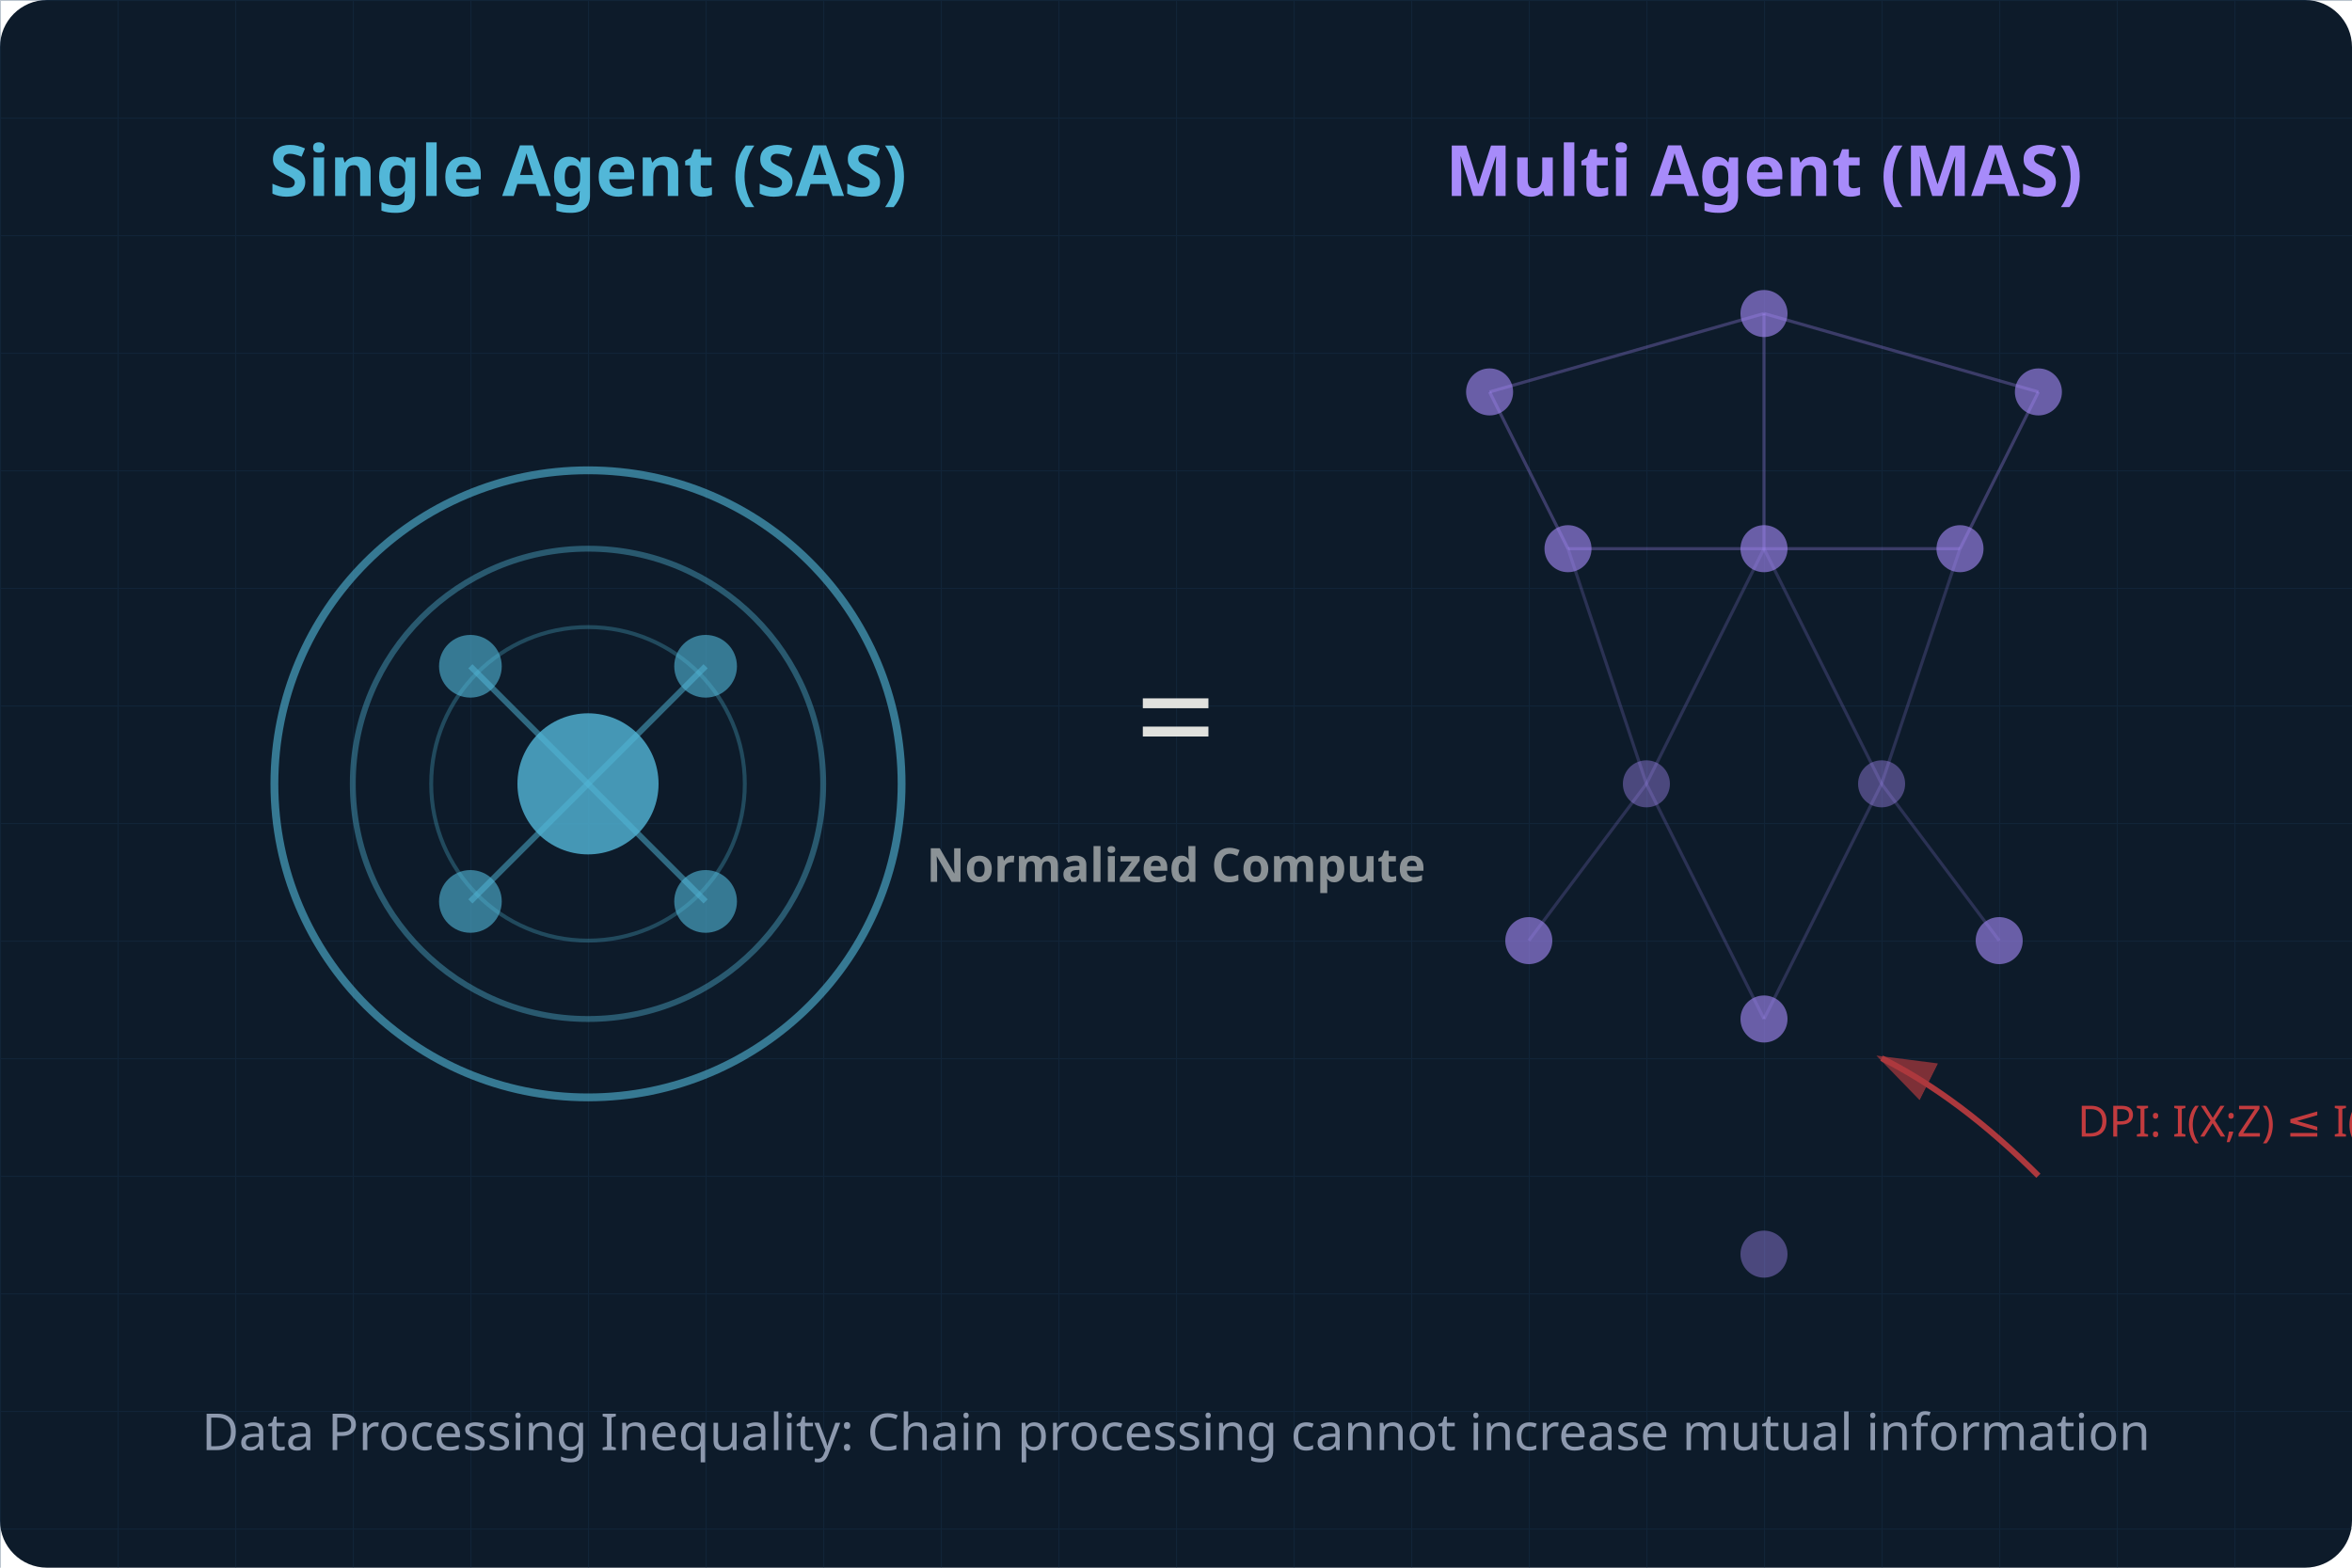
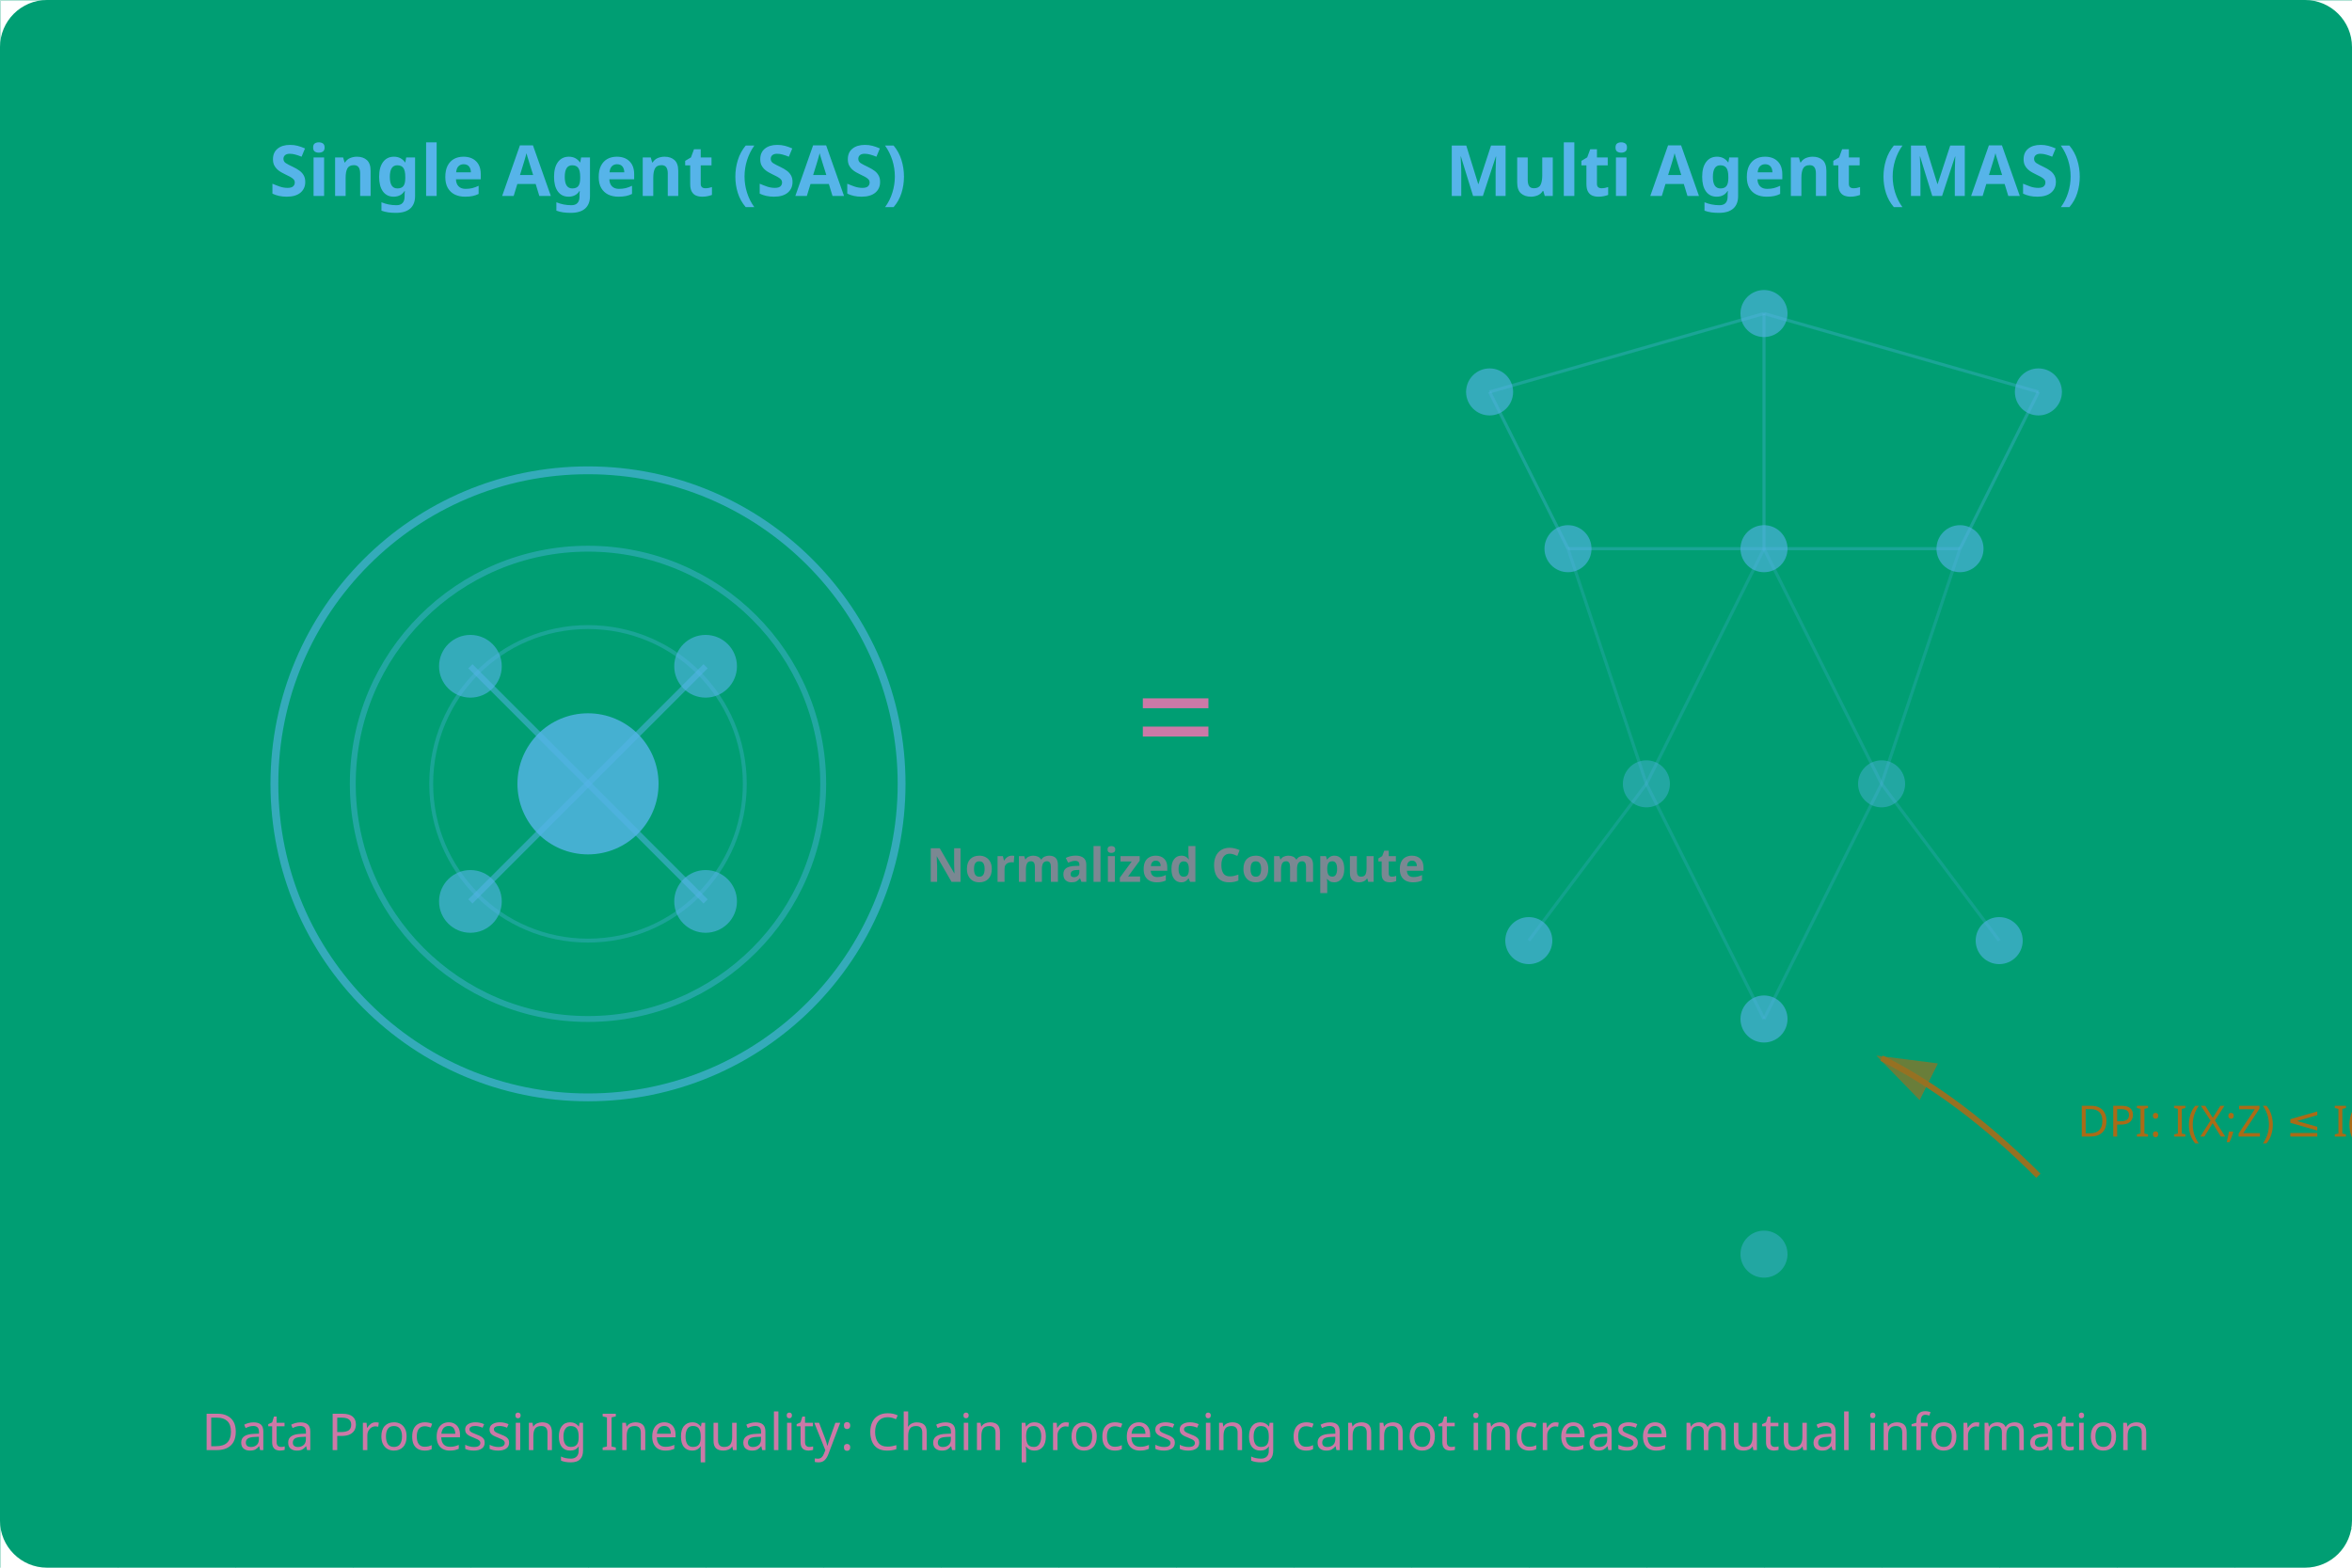
<svg xmlns="http://www.w3.org/2000/svg" viewBox="0 0 600 400" fill="none">
-   <rect width="600" height="400" fill="#0d1b2a" rx="12" />
+   <rect width="600" height="400" fill="#009E73" rx="12" />
  <defs>
    <pattern id="grid" width="30" height="30" patternUnits="userSpaceOnUse">
-       <path d="M 30 0 L 0 0 0 30" fill="none" stroke="#1b3a5c" stroke-width="0.5" opacity="0.3" />
+       <path d="M 30 0 L 0 0 0 30" fill="none" stroke="#009E73" stroke-width="0.5" opacity="0.3" />
    </pattern>
  </defs>
  <rect width="600" height="400" fill="url(#grid)" />
-   <text x="150" y="50" fill="#52b7d8" font-size="18" font-weight="bold" text-anchor="middle" font-family="system-ui">Single Agent (SAS)</text>
-   <circle cx="150" cy="200" r="80" fill="none" stroke="#52b7d8" stroke-width="2" opacity="0.6" />
-   <circle cx="150" cy="200" r="60" fill="none" stroke="#52b7d8" stroke-width="1.5" opacity="0.4" />
-   <circle cx="150" cy="200" r="40" fill="none" stroke="#52b7d8" stroke-width="1" opacity="0.3" />
-   <circle cx="150" cy="200" r="18" fill="#52b7d8" opacity="0.8" />
-   <line x1="150" y1="200" x2="120" y2="170" stroke="#52b7d8" stroke-width="1.5" opacity="0.5" />
-   <line x1="150" y1="200" x2="180" y2="170" stroke="#52b7d8" stroke-width="1.5" opacity="0.5" />
-   <line x1="150" y1="200" x2="120" y2="230" stroke="#52b7d8" stroke-width="1.5" opacity="0.5" />
-   <line x1="150" y1="200" x2="180" y2="230" stroke="#52b7d8" stroke-width="1.5" opacity="0.5" />
-   <circle cx="120" cy="170" r="8" fill="#52b7d8" opacity="0.6" />
-   <circle cx="180" cy="170" r="8" fill="#52b7d8" opacity="0.6" />
-   <circle cx="120" cy="230" r="8" fill="#52b7d8" opacity="0.6" />
-   <circle cx="180" cy="230" r="8" fill="#52b7d8" opacity="0.6" />
-   <text x="300" y="195" fill="#e0e1dd" font-size="36" font-weight="bold" text-anchor="middle">=</text>
-   <text x="300" y="225" fill="#e0e1dd" font-size="12" font-weight="bold" text-anchor="middle" font-family="system-ui" opacity="0.6">Normalized Compute</text>
-   <text x="450" y="50" fill="#a78bfa" font-size="18" font-weight="bold" text-anchor="middle" font-family="system-ui">Multi Agent (MAS)</text>
-   <circle cx="380" cy="100" r="6" fill="#a78bfa" opacity="0.6" />
-   <circle cx="450" cy="80" r="6" fill="#a78bfa" opacity="0.6" />
-   <circle cx="520" cy="100" r="6" fill="#a78bfa" opacity="0.6" />
-   <circle cx="400" cy="140" r="6" fill="#a78bfa" opacity="0.6" />
-   <circle cx="450" cy="140" r="6" fill="#a78bfa" opacity="0.6" />
-   <circle cx="500" cy="140" r="6" fill="#a78bfa" opacity="0.6" />
-   <circle cx="390" cy="240" r="6" fill="#a78bfa" opacity="0.6" />
-   <circle cx="450" cy="260" r="6" fill="#a78bfa" opacity="0.6" />
-   <circle cx="510" cy="240" r="6" fill="#a78bfa" opacity="0.6" />
-   <circle cx="420" cy="200" r="6" fill="#a78bfa" opacity="0.4" />
-   <circle cx="480" cy="200" r="6" fill="#a78bfa" opacity="0.4" />
-   <circle cx="450" cy="320" r="6" fill="#a78bfa" opacity="0.4" />
-   <line x1="380" y1="100" x2="450" y2="80" stroke="#a78bfa" stroke-width="0.8" opacity="0.3" />
-   <line x1="450" y1="80" x2="520" y2="100" stroke="#a78bfa" stroke-width="0.8" opacity="0.3" />
-   <line x1="380" y1="100" x2="400" y2="140" stroke="#a78bfa" stroke-width="0.8" opacity="0.3" />
-   <line x1="450" y1="80" x2="450" y2="140" stroke="#a78bfa" stroke-width="0.8" opacity="0.3" />
-   <line x1="520" y1="100" x2="500" y2="140" stroke="#a78bfa" stroke-width="0.8" opacity="0.3" />
-   <line x1="400" y1="140" x2="450" y2="140" stroke="#a78bfa" stroke-width="0.8" opacity="0.3" />
-   <line x1="450" y1="140" x2="500" y2="140" stroke="#a78bfa" stroke-width="0.8" opacity="0.3" />
-   <line x1="400" y1="140" x2="420" y2="200" stroke="#a78bfa" stroke-width="0.8" opacity="0.2" />
-   <line x1="450" y1="140" x2="420" y2="200" stroke="#a78bfa" stroke-width="0.8" opacity="0.2" />
-   <line x1="450" y1="140" x2="480" y2="200" stroke="#a78bfa" stroke-width="0.8" opacity="0.2" />
-   <line x1="500" y1="140" x2="480" y2="200" stroke="#a78bfa" stroke-width="0.8" opacity="0.2" />
-   <line x1="390" y1="240" x2="420" y2="200" stroke="#a78bfa" stroke-width="0.8" opacity="0.2" />
-   <line x1="450" y1="260" x2="420" y2="200" stroke="#a78bfa" stroke-width="0.8" opacity="0.2" />
-   <line x1="450" y1="260" x2="480" y2="200" stroke="#a78bfa" stroke-width="0.8" opacity="0.2" />
-   <line x1="510" y1="240" x2="480" y2="200" stroke="#a78bfa" stroke-width="0.8" opacity="0.2" />
-   <path d="M 520 300 Q 500 280 480 270" stroke="#ef4444" stroke-width="1.5" fill="none" opacity="0.7" marker-end="url(#arrowhead)" />
-   <text x="530" y="290" fill="#ef4444" font-size="11" font-family="system-ui" opacity="0.8">DPI: I(X;Z) ≤ I(X;Y)</text>
+   <text x="150" y="50" fill="#56B4E9" font-size="18" font-weight="bold" text-anchor="middle" font-family="system-ui">Single Agent (SAS)</text>
+   <circle cx="150" cy="200" r="80" fill="none" stroke="#56B4E9" stroke-width="2" opacity="0.6" />
+   <circle cx="150" cy="200" r="60" fill="none" stroke="#56B4E9" stroke-width="1.5" opacity="0.4" />
+   <circle cx="150" cy="200" r="40" fill="none" stroke="#56B4E9" stroke-width="1" opacity="0.3" />
+   <circle cx="150" cy="200" r="18" fill="#56B4E9" opacity="0.8" />
+   <line x1="150" y1="200" x2="120" y2="170" stroke="#56B4E9" stroke-width="1.5" opacity="0.5" />
+   <line x1="150" y1="200" x2="180" y2="170" stroke="#56B4E9" stroke-width="1.5" opacity="0.5" />
+   <line x1="150" y1="200" x2="120" y2="230" stroke="#56B4E9" stroke-width="1.5" opacity="0.5" />
+   <line x1="150" y1="200" x2="180" y2="230" stroke="#56B4E9" stroke-width="1.5" opacity="0.5" />
+   <circle cx="120" cy="170" r="8" fill="#56B4E9" opacity="0.6" />
+   <circle cx="180" cy="170" r="8" fill="#56B4E9" opacity="0.6" />
+   <circle cx="120" cy="230" r="8" fill="#56B4E9" opacity="0.6" />
+   <circle cx="180" cy="230" r="8" fill="#56B4E9" opacity="0.6" />
+   <text x="300" y="195" fill="#CC79A7" font-size="36" font-weight="bold" text-anchor="middle">=</text>
+   <text x="300" y="225" fill="#CC79A7" font-size="12" font-weight="bold" text-anchor="middle" font-family="system-ui" opacity="0.6">Normalized Compute</text>
+   <text x="450" y="50" fill="#56B4E9" font-size="18" font-weight="bold" text-anchor="middle" font-family="system-ui">Multi Agent (MAS)</text>
+   <circle cx="380" cy="100" r="6" fill="#56B4E9" opacity="0.6" />
+   <circle cx="450" cy="80" r="6" fill="#56B4E9" opacity="0.6" />
+   <circle cx="520" cy="100" r="6" fill="#56B4E9" opacity="0.6" />
+   <circle cx="400" cy="140" r="6" fill="#56B4E9" opacity="0.6" />
+   <circle cx="450" cy="140" r="6" fill="#56B4E9" opacity="0.6" />
+   <circle cx="500" cy="140" r="6" fill="#56B4E9" opacity="0.6" />
+   <circle cx="390" cy="240" r="6" fill="#56B4E9" opacity="0.6" />
+   <circle cx="450" cy="260" r="6" fill="#56B4E9" opacity="0.6" />
+   <circle cx="510" cy="240" r="6" fill="#56B4E9" opacity="0.6" />
+   <circle cx="420" cy="200" r="6" fill="#56B4E9" opacity="0.4" />
+   <circle cx="480" cy="200" r="6" fill="#56B4E9" opacity="0.4" />
+   <circle cx="450" cy="320" r="6" fill="#56B4E9" opacity="0.4" />
+   <line x1="380" y1="100" x2="450" y2="80" stroke="#56B4E9" stroke-width="0.8" opacity="0.3" />
+   <line x1="450" y1="80" x2="520" y2="100" stroke="#56B4E9" stroke-width="0.8" opacity="0.3" />
+   <line x1="380" y1="100" x2="400" y2="140" stroke="#56B4E9" stroke-width="0.8" opacity="0.3" />
+   <line x1="450" y1="80" x2="450" y2="140" stroke="#56B4E9" stroke-width="0.8" opacity="0.3" />
+   <line x1="520" y1="100" x2="500" y2="140" stroke="#56B4E9" stroke-width="0.8" opacity="0.3" />
+   <line x1="400" y1="140" x2="450" y2="140" stroke="#56B4E9" stroke-width="0.8" opacity="0.3" />
+   <line x1="450" y1="140" x2="500" y2="140" stroke="#56B4E9" stroke-width="0.8" opacity="0.3" />
+   <line x1="400" y1="140" x2="420" y2="200" stroke="#56B4E9" stroke-width="0.8" opacity="0.2" />
+   <line x1="450" y1="140" x2="420" y2="200" stroke="#56B4E9" stroke-width="0.8" opacity="0.2" />
+   <line x1="450" y1="140" x2="480" y2="200" stroke="#56B4E9" stroke-width="0.8" opacity="0.2" />
+   <line x1="500" y1="140" x2="480" y2="200" stroke="#56B4E9" stroke-width="0.8" opacity="0.2" />
+   <line x1="390" y1="240" x2="420" y2="200" stroke="#56B4E9" stroke-width="0.8" opacity="0.2" />
+   <line x1="450" y1="260" x2="420" y2="200" stroke="#56B4E9" stroke-width="0.8" opacity="0.2" />
+   <line x1="450" y1="260" x2="480" y2="200" stroke="#56B4E9" stroke-width="0.8" opacity="0.2" />
+   <line x1="510" y1="240" x2="480" y2="200" stroke="#56B4E9" stroke-width="0.8" opacity="0.2" />
+   <path d="M 520 300 Q 500 280 480 270" stroke="#D55E00" stroke-width="1.5" fill="none" opacity="0.7" marker-end="url(#arrowhead)" />
+   <text x="530" y="290" fill="#D55E00" font-size="11" font-family="system-ui" opacity="0.8">DPI: I(X;Z) ≤ I(X;Y)</text>
  <defs>
    <marker id="arrowhead" markerWidth="10" markerHeight="7" refX="9" refY="3.5" orient="auto">
-       <polygon points="0 0, 10 3.5, 0 7" fill="#ef4444" opacity="0.7" />
+       <polygon points="0 0, 10 3.5, 0 7" fill="#D55E00" opacity="0.7" />
    </marker>
  </defs>
-   <text x="300" y="370" fill="#8d99ae" font-size="13" text-anchor="middle" font-family="system-ui">
+   <text x="300" y="370" fill="#CC79A7" font-size="13" text-anchor="middle" font-family="system-ui">
    Data Processing Inequality: Chain processing cannot increase mutual information
  </text>
</svg>
